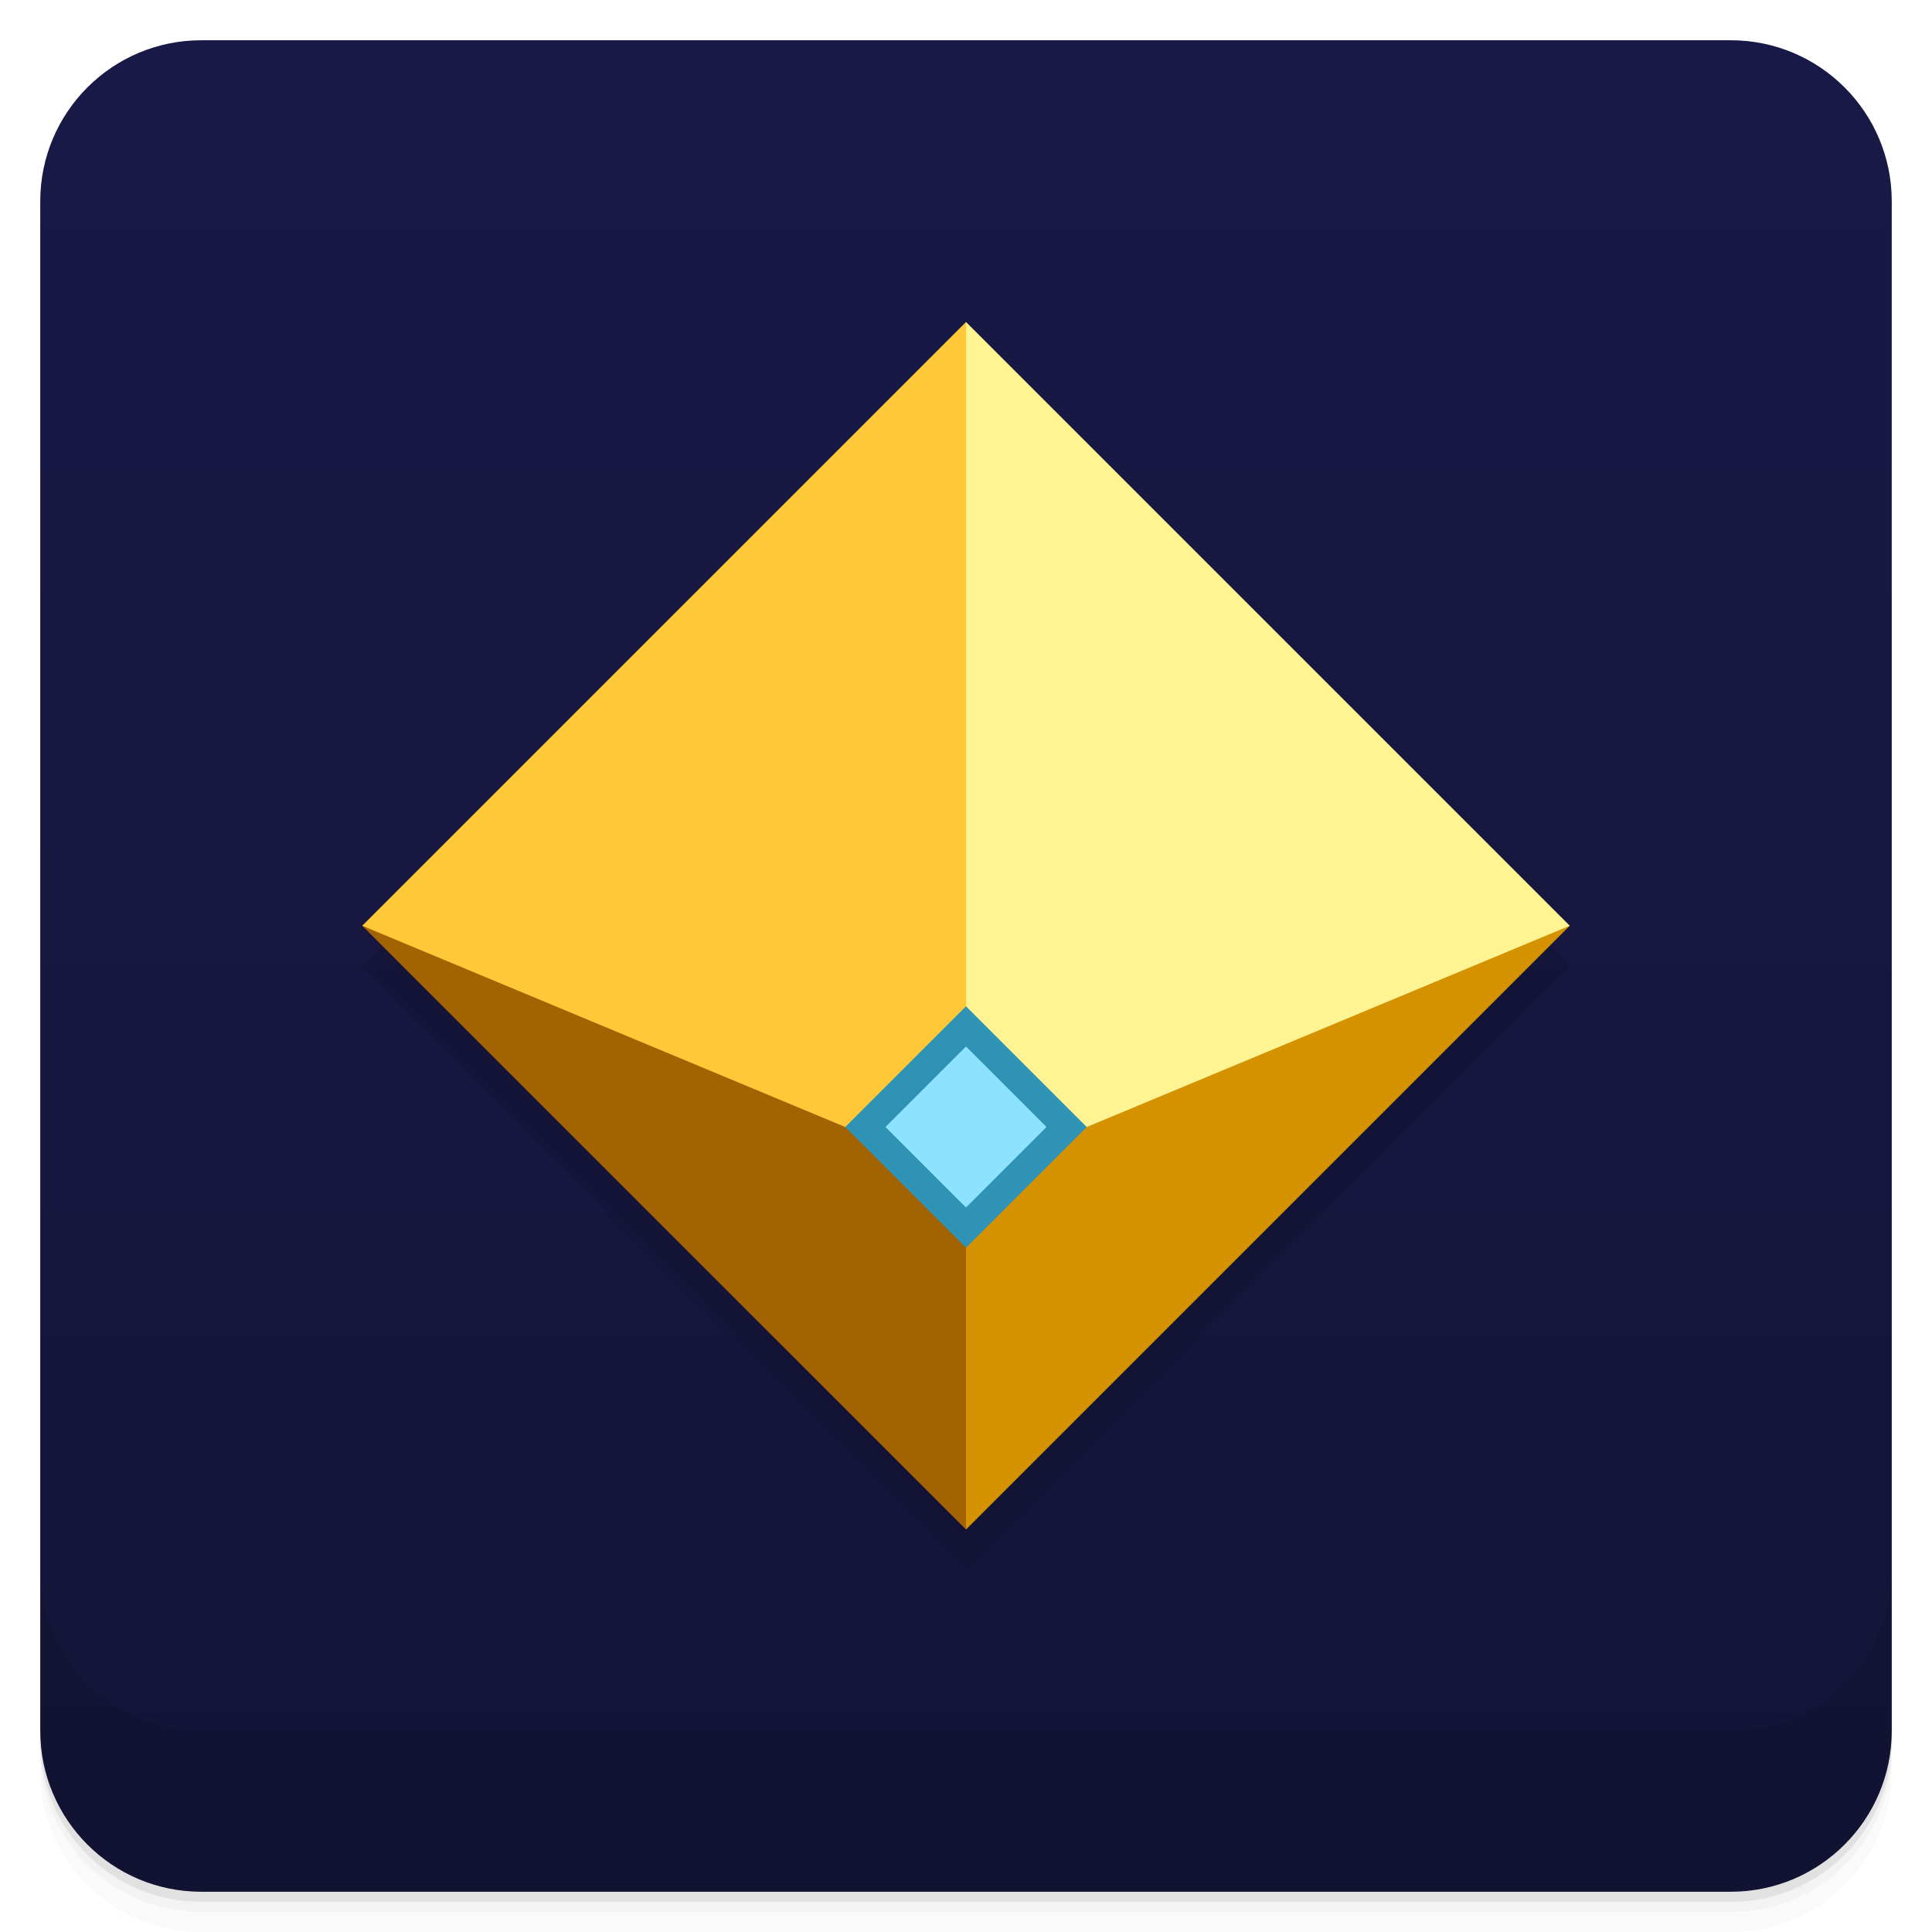
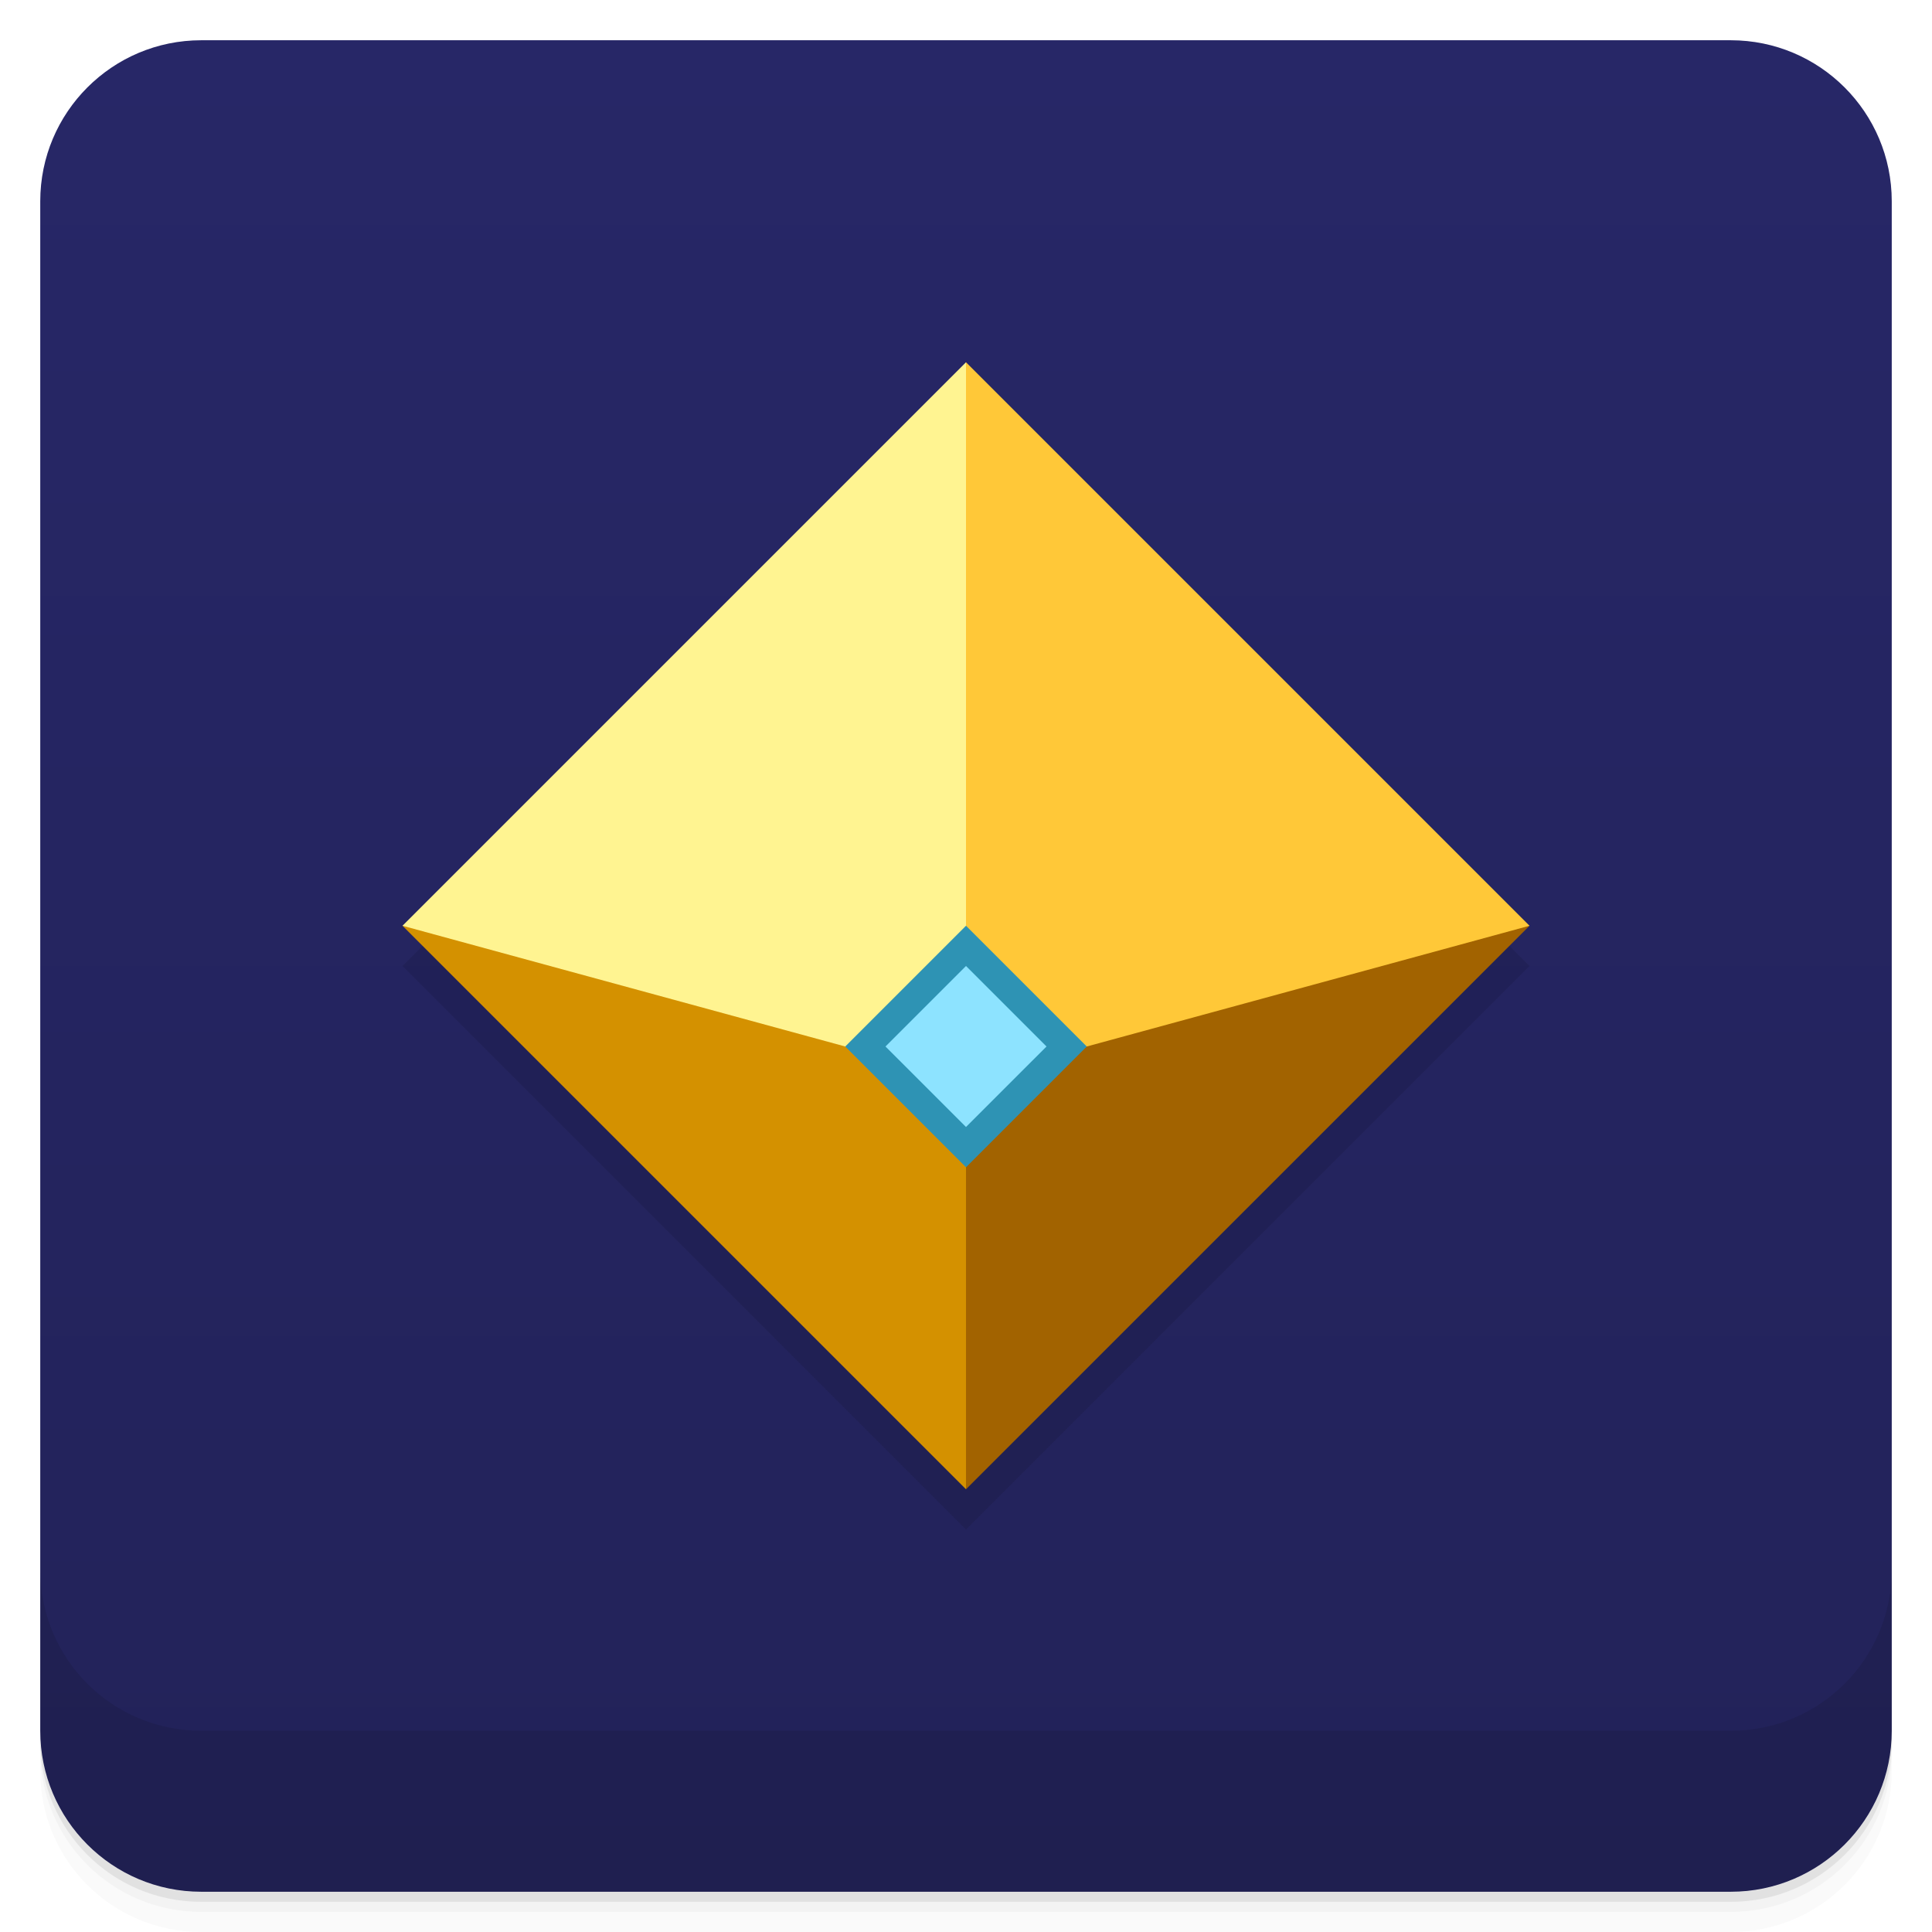
<svg xmlns="http://www.w3.org/2000/svg" version="1.1" viewBox="0 0 48 48">
  <defs>
    <linearGradient id="bg" x2="0" y1="1" y2="47" gradientUnits="userSpaceOnUse">
-       <stop style="stop-color:#191947" offset="0" />
-       <stop style="stop-color:#141438" offset="1" />
+       <stop style="stop-color:#272767" offset="0" />
+       <stop style="stop-color:#222259" offset="1" />
    </linearGradient>
  </defs>
  <path d="m1 43v0.25c0 2.216 1.784 4 4 4h38c2.216 0 4-1.784 4-4v-0.25c0 2.216-1.784 4-4 4h-38c-2.216 0-4-1.784-4-4zm0 0.5v0.5c0 2.216 1.784 4 4 4h38c2.216 0 4-1.784 4-4v-0.5c0 2.216-1.784 4-4 4h-38c-2.216 0-4-1.784-4-4z" style="opacity:.02" />
  <path d="m1 43.25v0.25c0 2.216 1.784 4 4 4h38c2.216 0 4-1.784 4-4v-0.25c0 2.216-1.784 4-4 4h-38c-2.216 0-4-1.784-4-4z" style="opacity:.05" />
  <path d="m1 43v0.25c0 2.216 1.784 4 4 4h38c2.216 0 4-1.784 4-4v-0.25c0 2.216-1.784 4-4 4h-38c-2.216 0-4-1.784-4-4z" style="opacity:.1" />
  <rect x="1" y="1" width="46" height="46" rx="4" style="fill:url(#bg)" />
  <path d="m1 39v4c0 2.216 1.784 4 4 4h38c2.216 0 4-1.784 4-4v-4c0 2.216-1.784 4-4 4h-38c-2.216 0-4-1.784-4-4z" style="opacity:.1" />
-   <path d="m9 24l15-15l15 15l-15 15z" style="opacity:.1" />
-   <path d="m9 23l15 15l1-15z" style="fill:#a26300" />
-   <path d="m24 23v15l15-15z" style="fill:#d49100" />
-   <path d="m24 8l-3 20h6l12-5z" style="fill:#fff491" />
-   <path d="m9 23l15-15v20h-3z" style="fill:#ffc838" />
-   <path d="m24 25l3 3l-3 3l-3-3z" style="fill:#2e93b4" />
-   <path d="m24 26l2 2l-2 2l-2-2z" style="fill:#8de3ff" />
+   <path d="m10 24l14-14l14 14l-14 14z" style="opacity:.1" />
+   <path d="m10 23l14 14l1-15z" style="fill:#d49100" />
+   <path d="m24 22v15l14-14z" style="fill:#a26300" />
+   <path d="m24 9l-3 17h6l11-3z" style="fill:#ffc838" />
+   <path d="m10 23l14-14v17h-3z" style="fill:#fff491" />
+   <path d="m24 23l3 3l-3 3l-3-3z" style="fill:#2e93b4" />
+   <path d="m24 24l2 2l-2 2l-2-2z" style="fill:#8de3ff" />
</svg>
